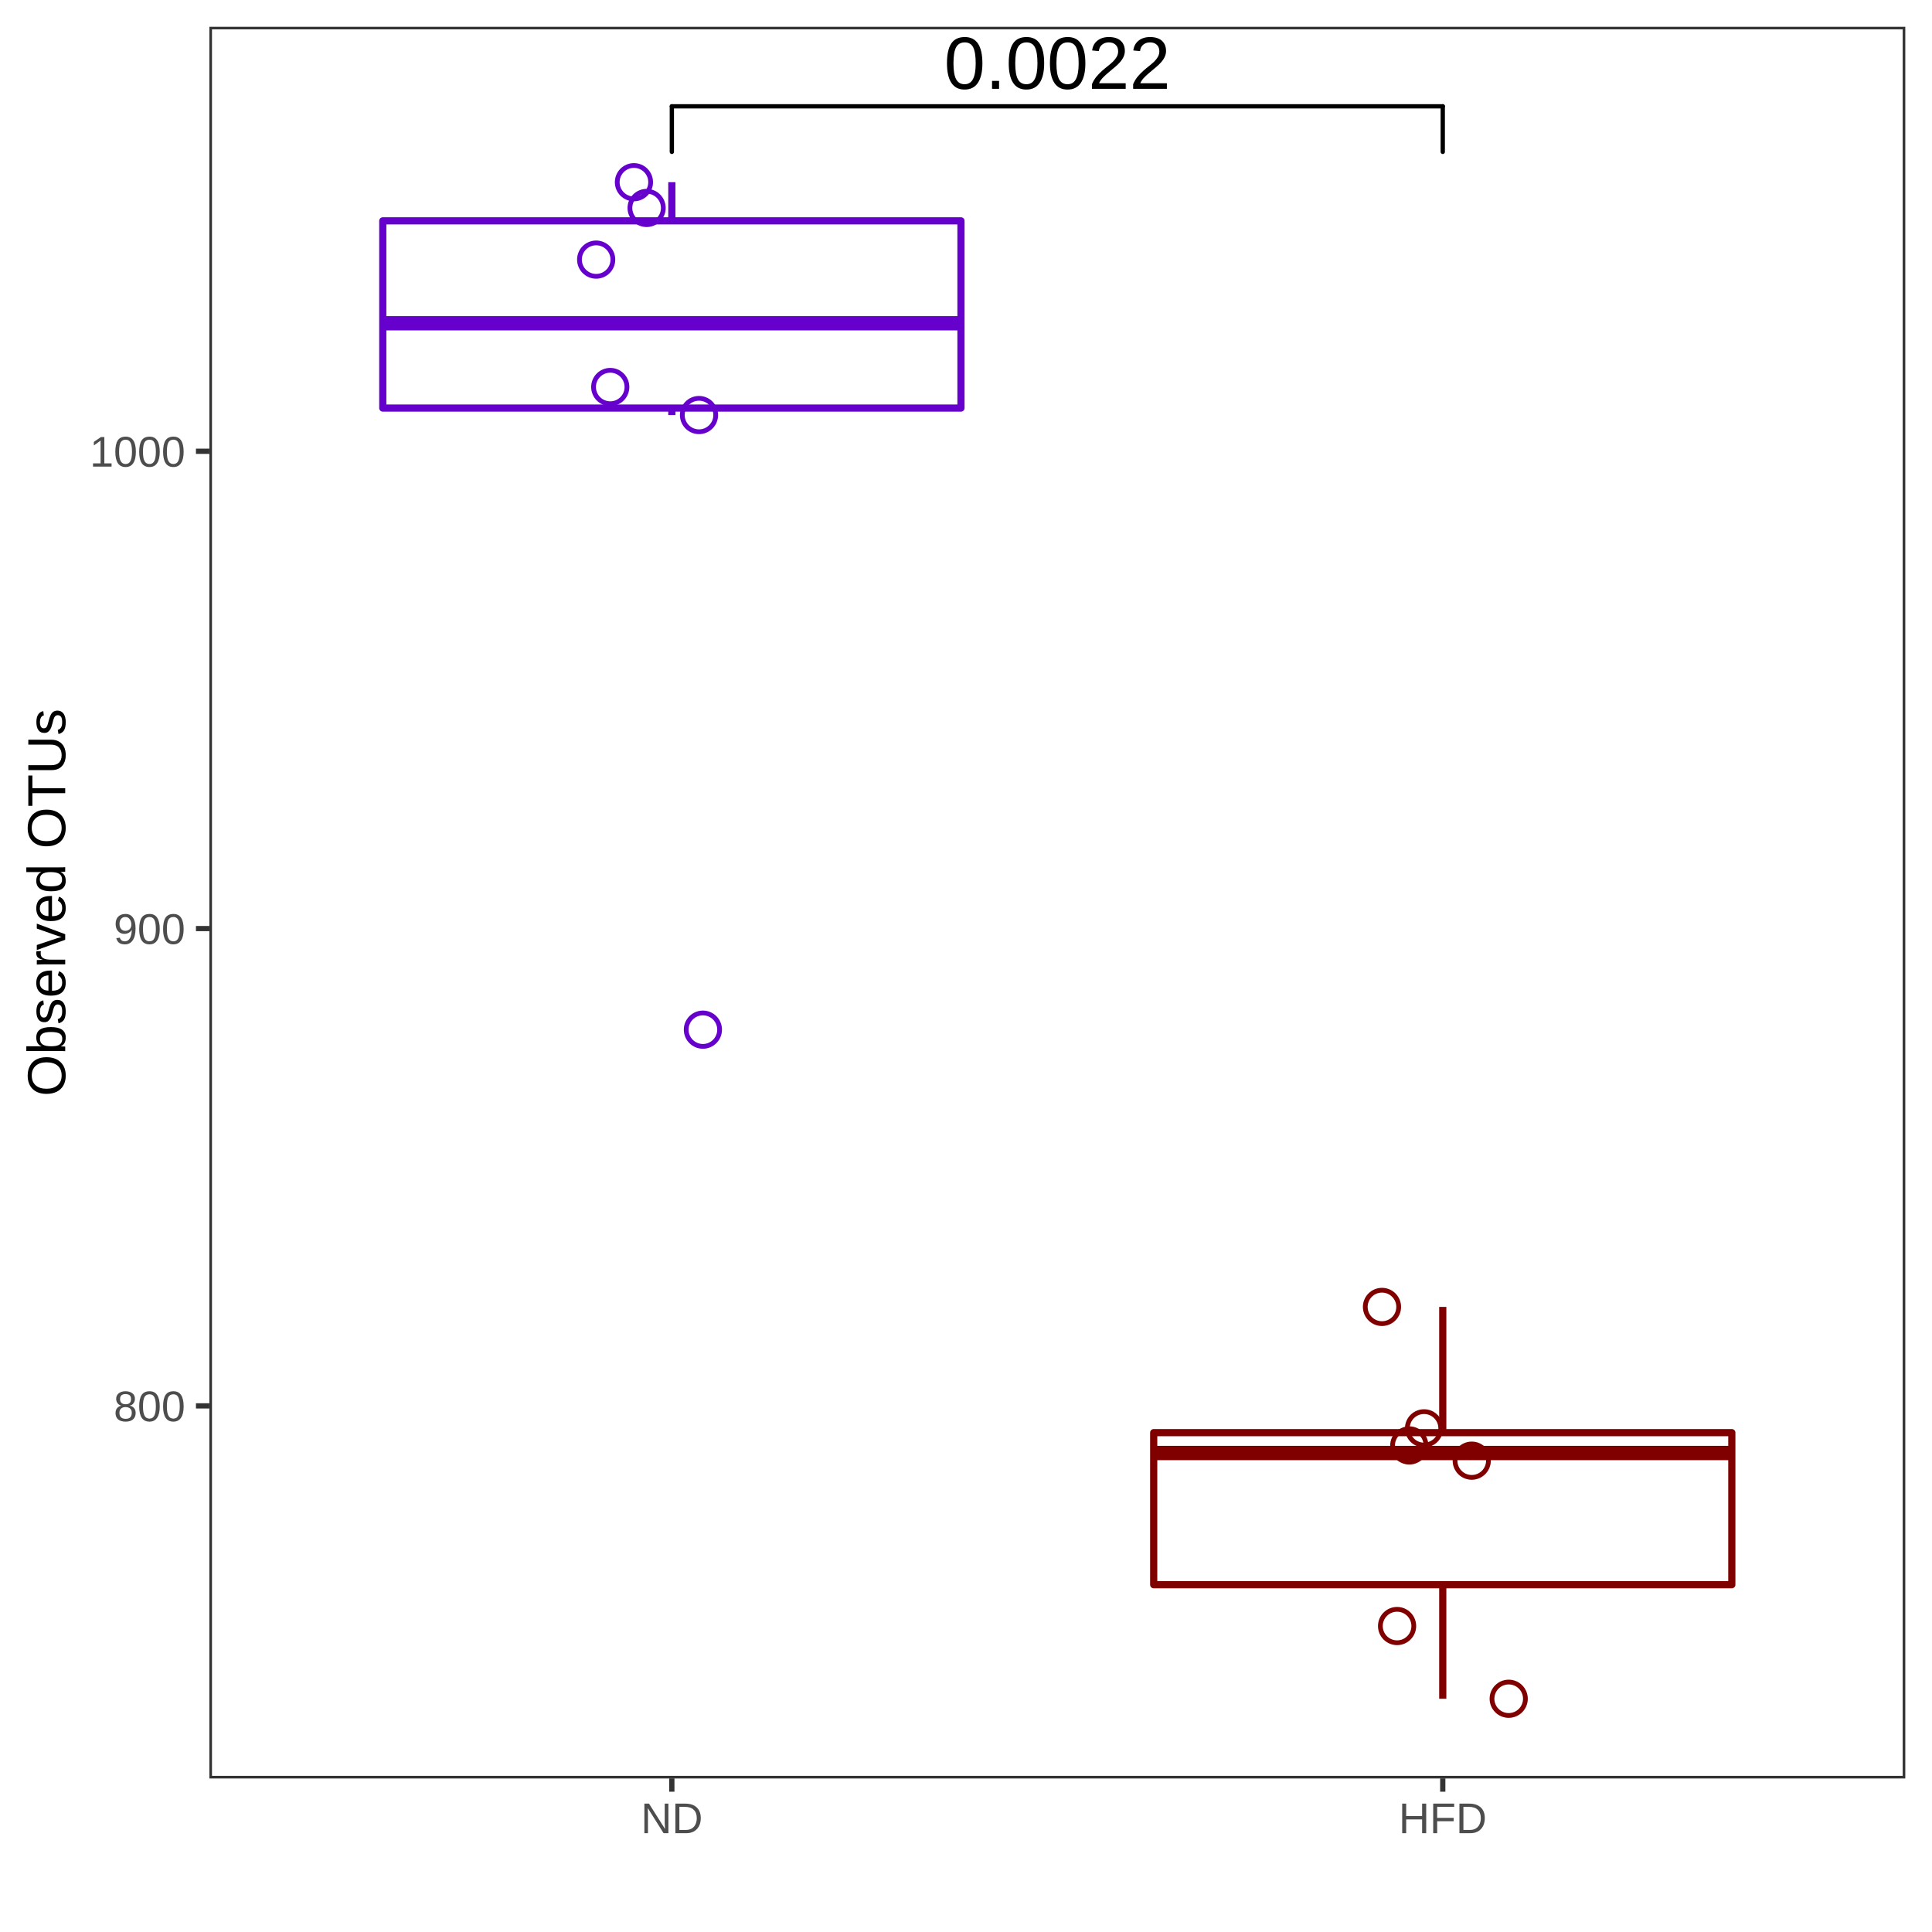
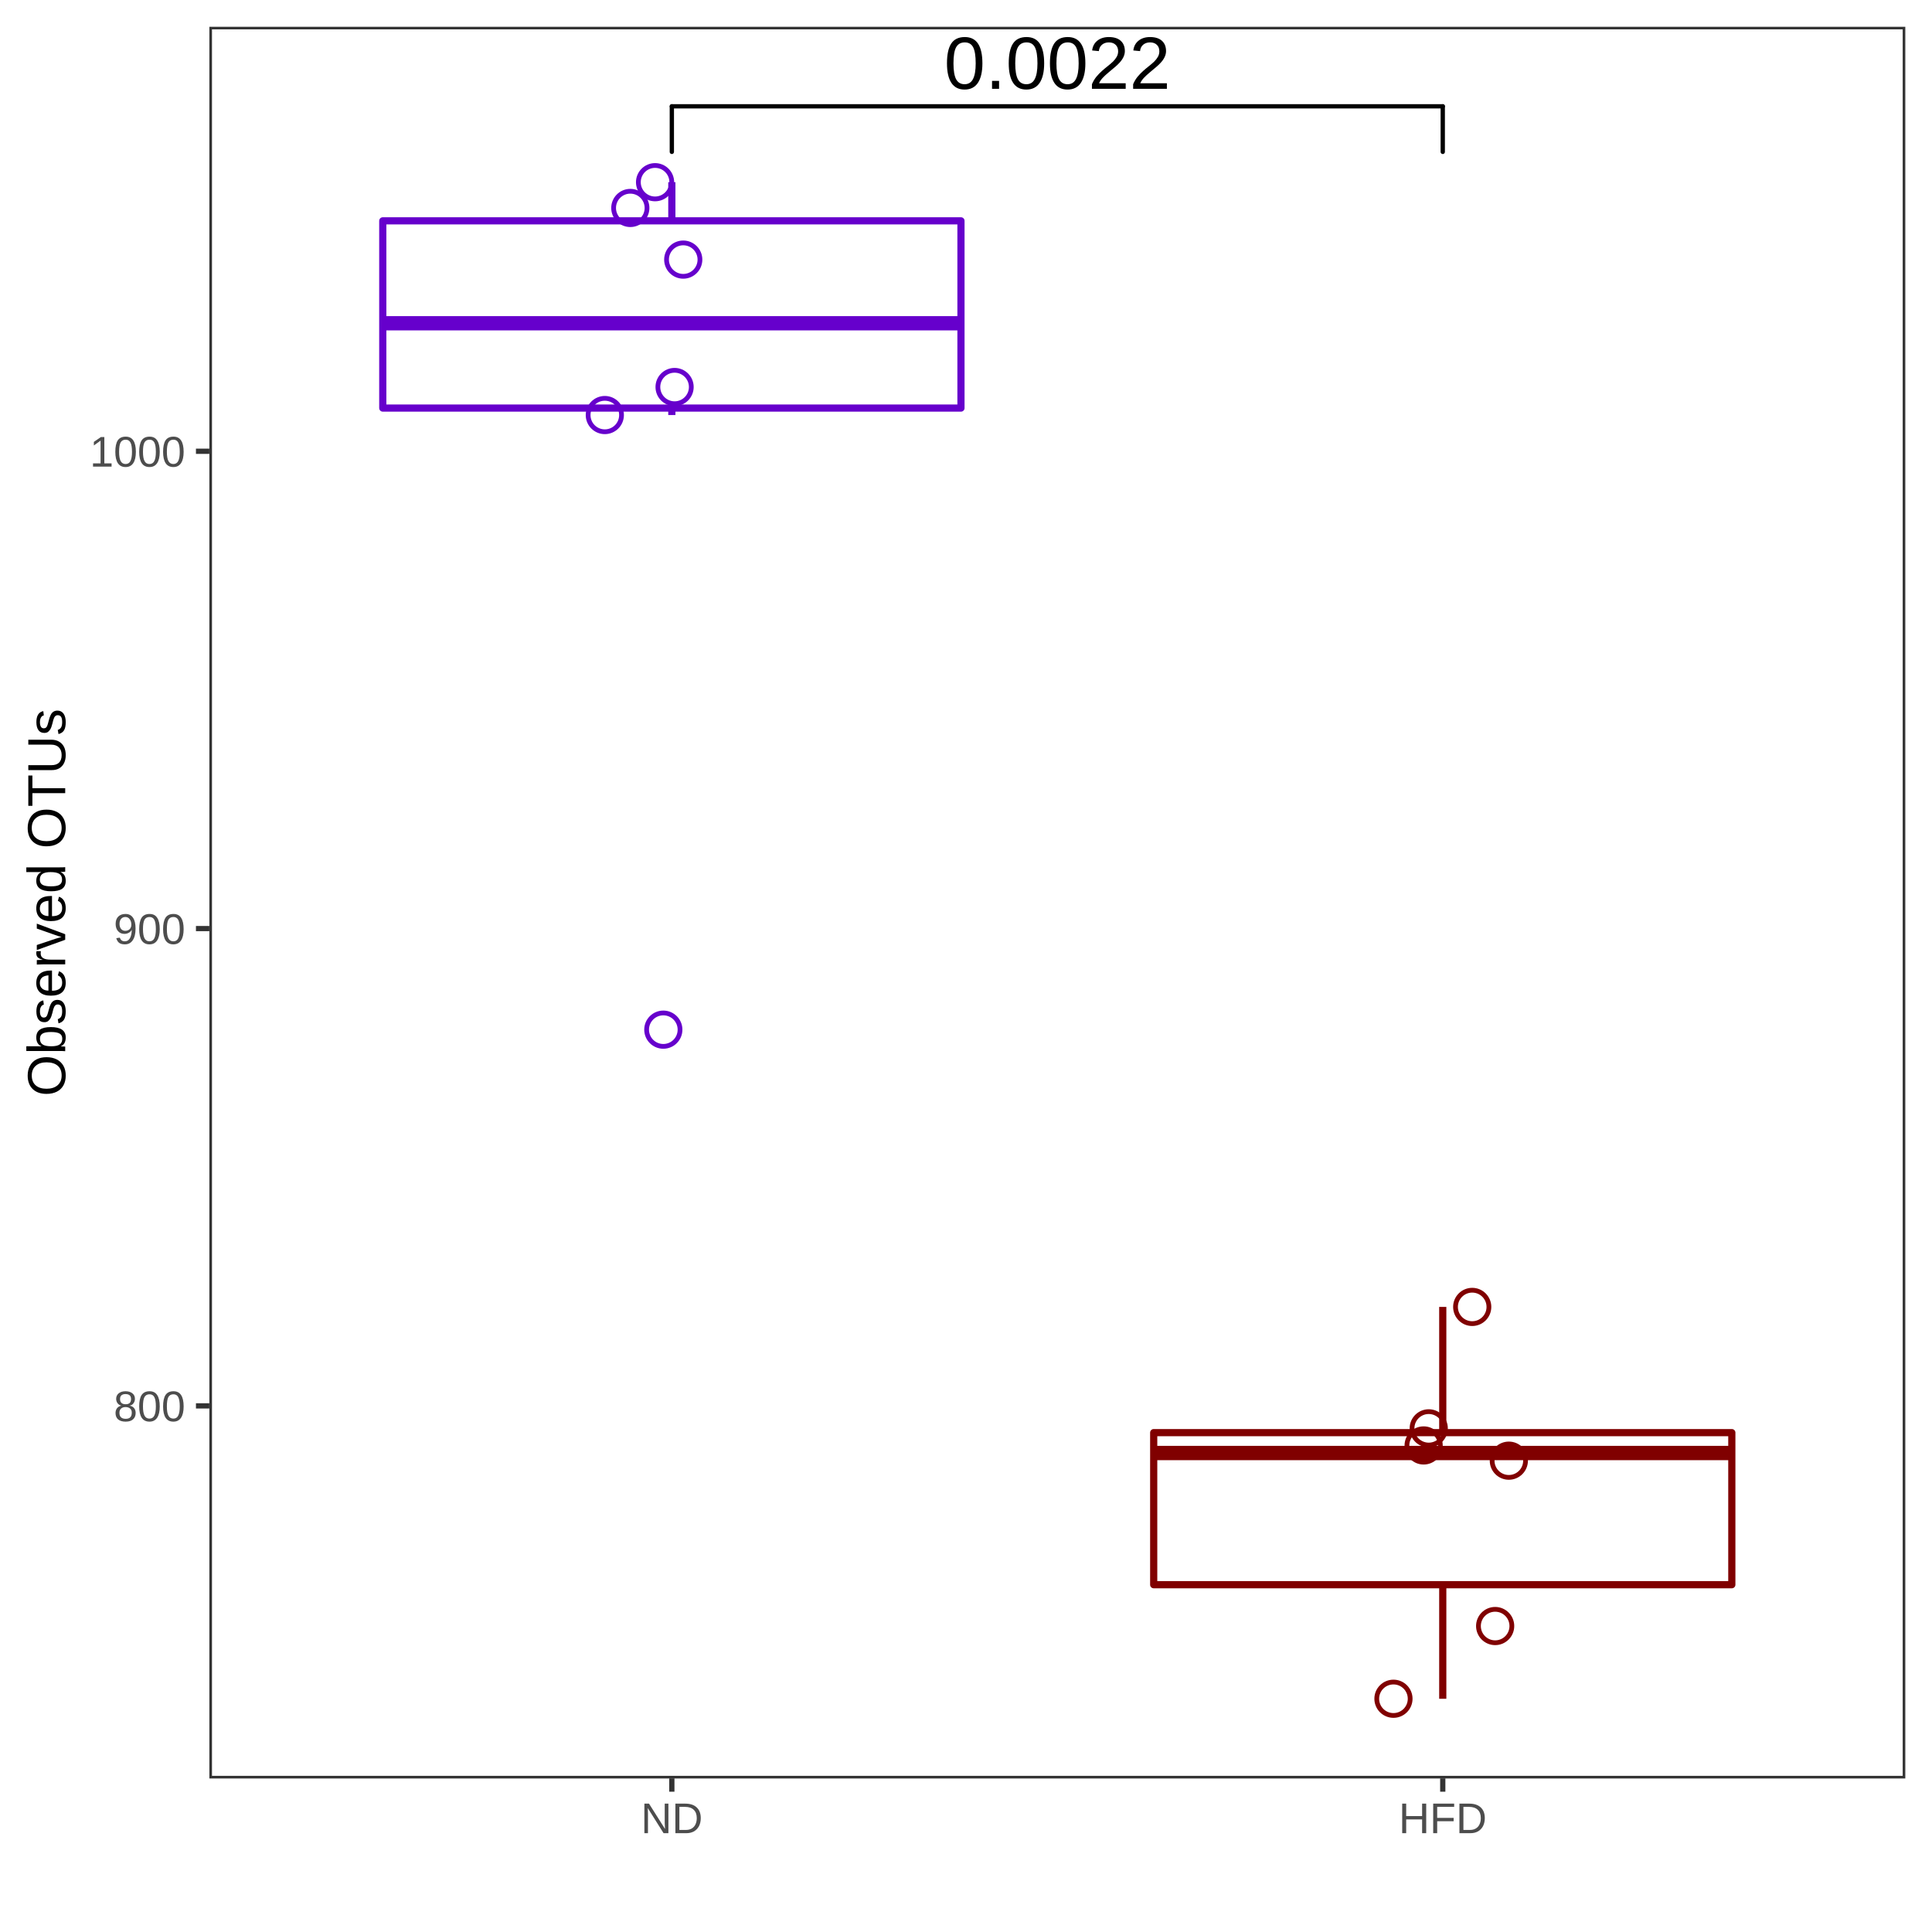
<svg xmlns="http://www.w3.org/2000/svg" class="svglite" width="288.00pt" height="288.00pt" viewBox="0 0 288.00 288.00">
  <defs>
    <style type="text/css">
    .svglite line, .svglite polyline, .svglite polygon, .svglite path, .svglite rect, .svglite circle {
      fill: none;
      stroke: #000000;
      stroke-linecap: round;
      stroke-linejoin: round;
      stroke-miterlimit: 10.00;
    }
    .svglite text {
      white-space: pre;
    }
  </style>
  </defs>
  <rect width="100%" height="100%" style="stroke: none; fill: #FFFFFF;" />
  <defs>
    <clipPath id="cpMC4wMHwyODguMDB8MC4wMHwyODguMDA=">
      <rect x="0.00" y="0.00" width="288.00" height="288.00" />
    </clipPath>
  </defs>
  <g clip-path="url(#cpMC4wMHwyODguMDB8MC4wMHwyODguMDA=)">
    <rect x="0.00" y="0.00" width="288.00" height="288.00" style="stroke-width: 0.78; stroke: #FFFFFF; fill: #FFFFFF;" />
  </g>
  <defs>
    <clipPath id="cpMzEuMjF8Mjg0LjAxfDMuOTl8MjY1LjEw">
      <rect x="31.21" y="3.99" width="252.81" height="261.12" />
    </clipPath>
  </defs>
  <g clip-path="url(#cpMzEuMjF8Mjg0LjAxfDMuOTl8MjY1LjEw)">
    <rect x="31.21" y="3.99" width="252.81" height="261.12" style="stroke-width: 0.78; stroke: none; fill: #FFFFFF;" />
    <line x1="100.15" y1="32.92" x2="100.15" y2="27.16" style="stroke-width: 1.07; stroke: #6600CC; stroke-linecap: butt;" />
    <line x1="100.15" y1="60.83" x2="100.15" y2="61.87" style="stroke-width: 1.07; stroke: #6600CC; stroke-linecap: butt;" />
    <polygon points="57.06,32.92 57.06,60.83 143.25,60.83 143.25,32.92 57.06,32.92 " style="stroke-width: 1.07; stroke: #6600CC; fill: #FFFFFF;" />
    <line x1="57.06" y1="48.19" x2="143.25" y2="48.19" style="stroke-width: 2.13; stroke: #6600CC; stroke-linecap: butt;" />
    <line x1="215.07" y1="213.56" x2="215.07" y2="194.82" style="stroke-width: 1.07; stroke: #800000; stroke-linecap: butt;" />
    <line x1="215.07" y1="236.23" x2="215.07" y2="253.23" style="stroke-width: 1.07; stroke: #800000; stroke-linecap: butt;" />
    <polygon points="171.98,213.56 171.98,236.23 258.16,236.23 258.16,213.56 171.98,213.56 " style="stroke-width: 1.07; stroke: #800000; fill: #FFFFFF;" />
    <line x1="171.98" y1="216.60" x2="258.16" y2="216.60" style="stroke-width: 2.13; stroke: #800000; stroke-linecap: butt;" />
-     <circle cx="210.08" cy="215.47" r="2.49" style="stroke-width: 0.71; stroke: #800000;" />
-     <circle cx="206.01" cy="194.82" r="2.49" style="stroke-width: 0.71; stroke: #800000;" />
-     <circle cx="224.90" cy="253.23" r="2.49" style="stroke-width: 0.71; stroke: #800000;" />
-     <circle cx="104.20" cy="61.87" r="2.49" style="stroke-width: 0.71; stroke: #6600CC;" />
-     <circle cx="90.97" cy="57.69" r="2.49" style="stroke-width: 0.71; stroke: #6600CC;" />
-     <circle cx="219.39" cy="217.74" r="2.49" style="stroke-width: 0.71; stroke: #800000;" />
-     <circle cx="96.39" cy="31.00" r="2.49" style="stroke-width: 0.71; stroke: #6600CC;" />
-     <circle cx="94.50" cy="27.16" r="2.49" style="stroke-width: 0.71; stroke: #6600CC;" />
-     <circle cx="88.87" cy="38.70" r="2.49" style="stroke-width: 0.71; stroke: #6600CC;" />
-     <circle cx="208.26" cy="242.39" r="2.49" style="stroke-width: 0.71; stroke: #800000;" />
-     <circle cx="212.28" cy="212.92" r="2.49" style="stroke-width: 0.71; stroke: #800000;" />
-     <circle cx="104.78" cy="153.49" r="2.49" style="stroke-width: 0.71; stroke: #6600CC;" />
+     <circle cx="212.22" cy="215.47" r="2.49" style="stroke-width: 0.71; stroke: #800000;" />
+     <circle cx="219.46" cy="194.82" r="2.49" style="stroke-width: 0.71; stroke: #800000;" />
+     <circle cx="207.72" cy="253.23" r="2.49" style="stroke-width: 0.71; stroke: #800000;" />
+     <circle cx="90.16" cy="61.87" r="2.49" style="stroke-width: 0.71; stroke: #6600CC;" />
+     <circle cx="100.56" cy="57.69" r="2.49" style="stroke-width: 0.71; stroke: #6600CC;" />
+     <circle cx="224.92" cy="217.74" r="2.49" style="stroke-width: 0.71; stroke: #800000;" />
+     <circle cx="93.96" cy="31.00" r="2.49" style="stroke-width: 0.71; stroke: #6600CC;" />
+     <circle cx="97.65" cy="27.16" r="2.49" style="stroke-width: 0.71; stroke: #6600CC;" />
+     <circle cx="101.85" cy="38.70" r="2.49" style="stroke-width: 0.71; stroke: #6600CC;" />
+     <circle cx="222.88" cy="242.39" r="2.49" style="stroke-width: 0.71; stroke: #800000;" />
+     <circle cx="212.98" cy="212.92" r="2.49" style="stroke-width: 0.71; stroke: #800000;" />
+     <circle cx="98.88" cy="153.49" r="2.49" style="stroke-width: 0.71; stroke: #6600CC;" />
    <text x="157.61" y="13.24" text-anchor="middle" style="font-size: 11.04px; font-family: &quot;Arial&quot;;" textLength="33.74px" lengthAdjust="spacingAndGlyphs">0.0022</text>
    <line x1="215.07" y1="22.64" x2="215.07" y2="15.85" style="stroke-width: 0.64;" />
    <line x1="215.07" y1="15.85" x2="100.15" y2="15.85" style="stroke-width: 0.64;" />
    <line x1="100.15" y1="15.85" x2="100.15" y2="22.64" style="stroke-width: 0.64;" />
    <rect x="31.21" y="3.99" width="252.81" height="261.12" style="stroke-width: 0.78; stroke: #333333;" />
  </g>
  <g clip-path="url(#cpMC4wMHwyODguMDB8MC4wMHwyODguMDA=)">
    <text x="27.62" y="211.86" text-anchor="end" style="font-size: 6.40px;fill: #4D4D4D; font-family: &quot;Arial&quot;;" textLength="10.67px" lengthAdjust="spacingAndGlyphs">800</text>
    <text x="27.62" y="140.71" text-anchor="end" style="font-size: 6.40px;fill: #4D4D4D; font-family: &quot;Arial&quot;;" textLength="10.67px" lengthAdjust="spacingAndGlyphs">900</text>
    <text x="27.62" y="69.56" text-anchor="end" style="font-size: 6.40px;fill: #4D4D4D; font-family: &quot;Arial&quot;;" textLength="14.23px" lengthAdjust="spacingAndGlyphs">1000</text>
    <polyline points="29.21,209.57 31.21,209.57 " style="stroke-width: 0.78; stroke: #333333; stroke-linecap: butt;" />
    <polyline points="29.21,138.42 31.21,138.42 " style="stroke-width: 0.78; stroke: #333333; stroke-linecap: butt;" />
    <polyline points="29.21,67.27 31.21,67.27 " style="stroke-width: 0.78; stroke: #333333; stroke-linecap: butt;" />
    <polyline points="100.15,267.09 100.15,265.10 " style="stroke-width: 0.78; stroke: #333333; stroke-linecap: butt;" />
    <polyline points="215.07,267.09 215.07,265.10 " style="stroke-width: 0.78; stroke: #333333; stroke-linecap: butt;" />
    <text x="100.15" y="273.27" text-anchor="middle" style="font-size: 6.40px;fill: #4D4D4D; font-family: &quot;Arial&quot;;" textLength="9.23px" lengthAdjust="spacingAndGlyphs">ND</text>
    <text x="215.07" y="273.27" text-anchor="middle" style="font-size: 6.40px;fill: #4D4D4D; font-family: &quot;Arial&quot;;" textLength="13.13px" lengthAdjust="spacingAndGlyphs">HFD</text>
    <text transform="translate(9.72,134.54) rotate(-90)" text-anchor="middle" style="font-size: 8.00px; font-family: &quot;Arial&quot;;" textLength="57.80px" lengthAdjust="spacingAndGlyphs">Observed OTUs</text>
  </g>
</svg>
